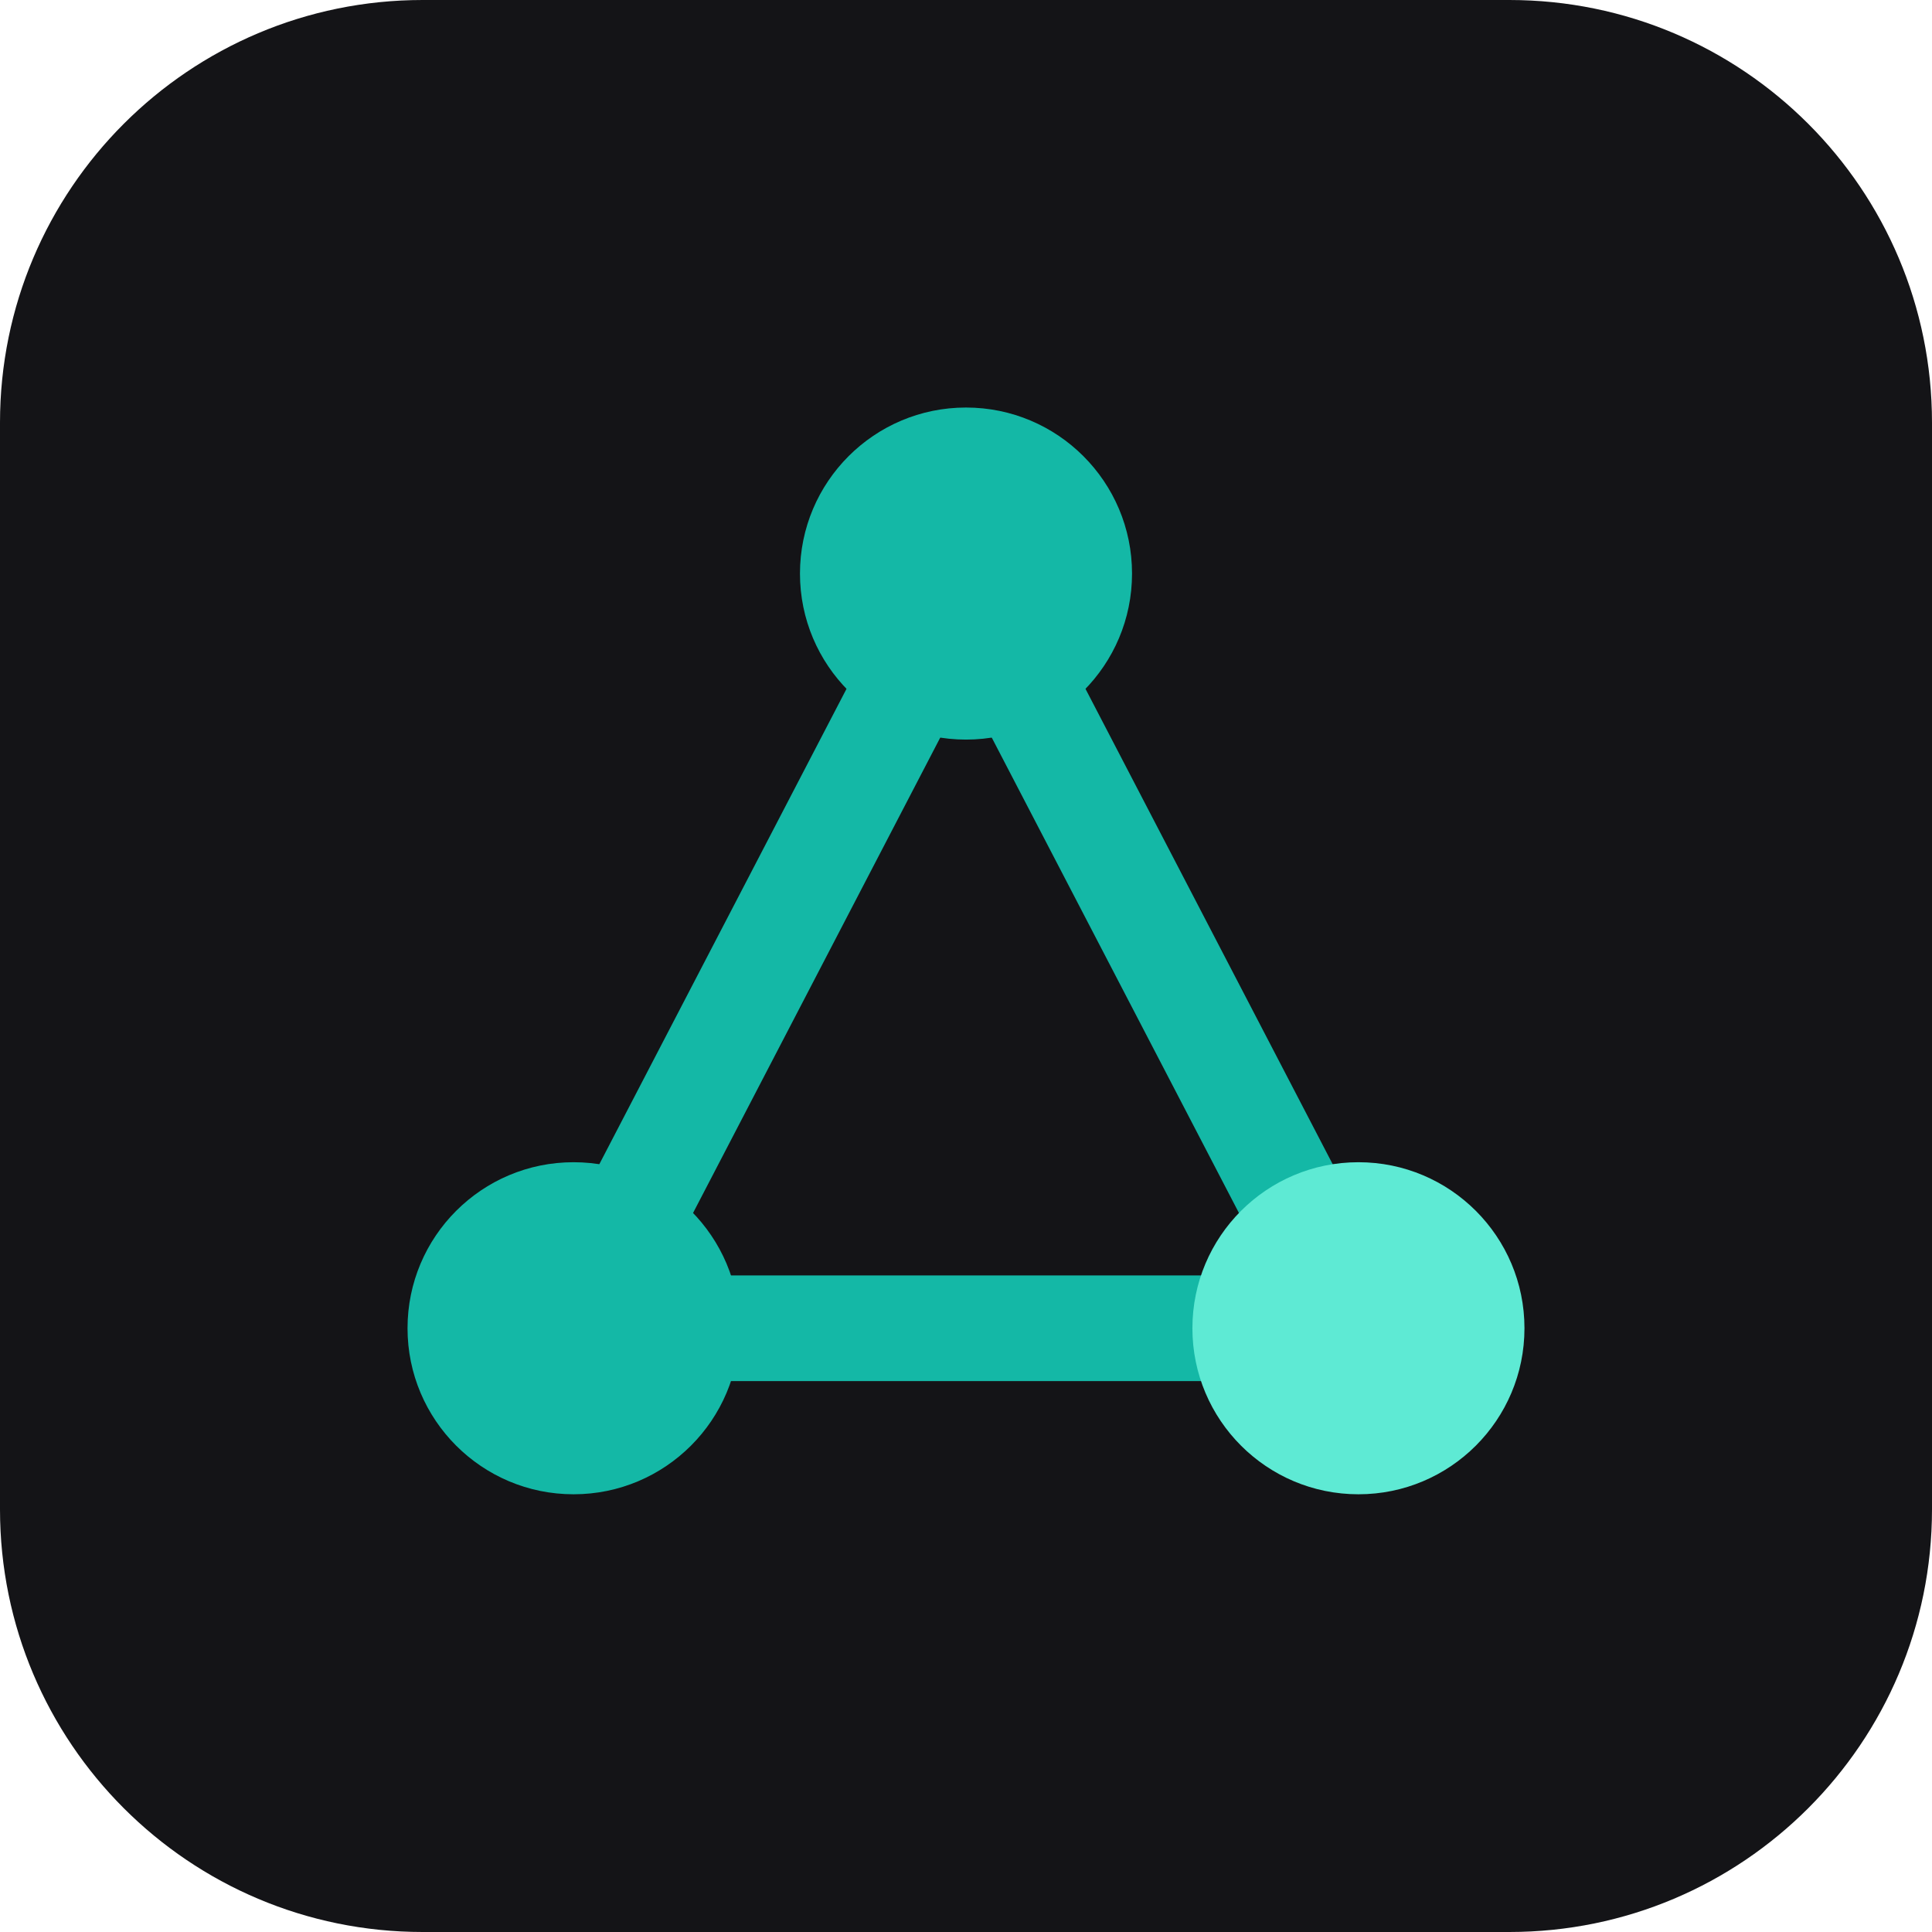
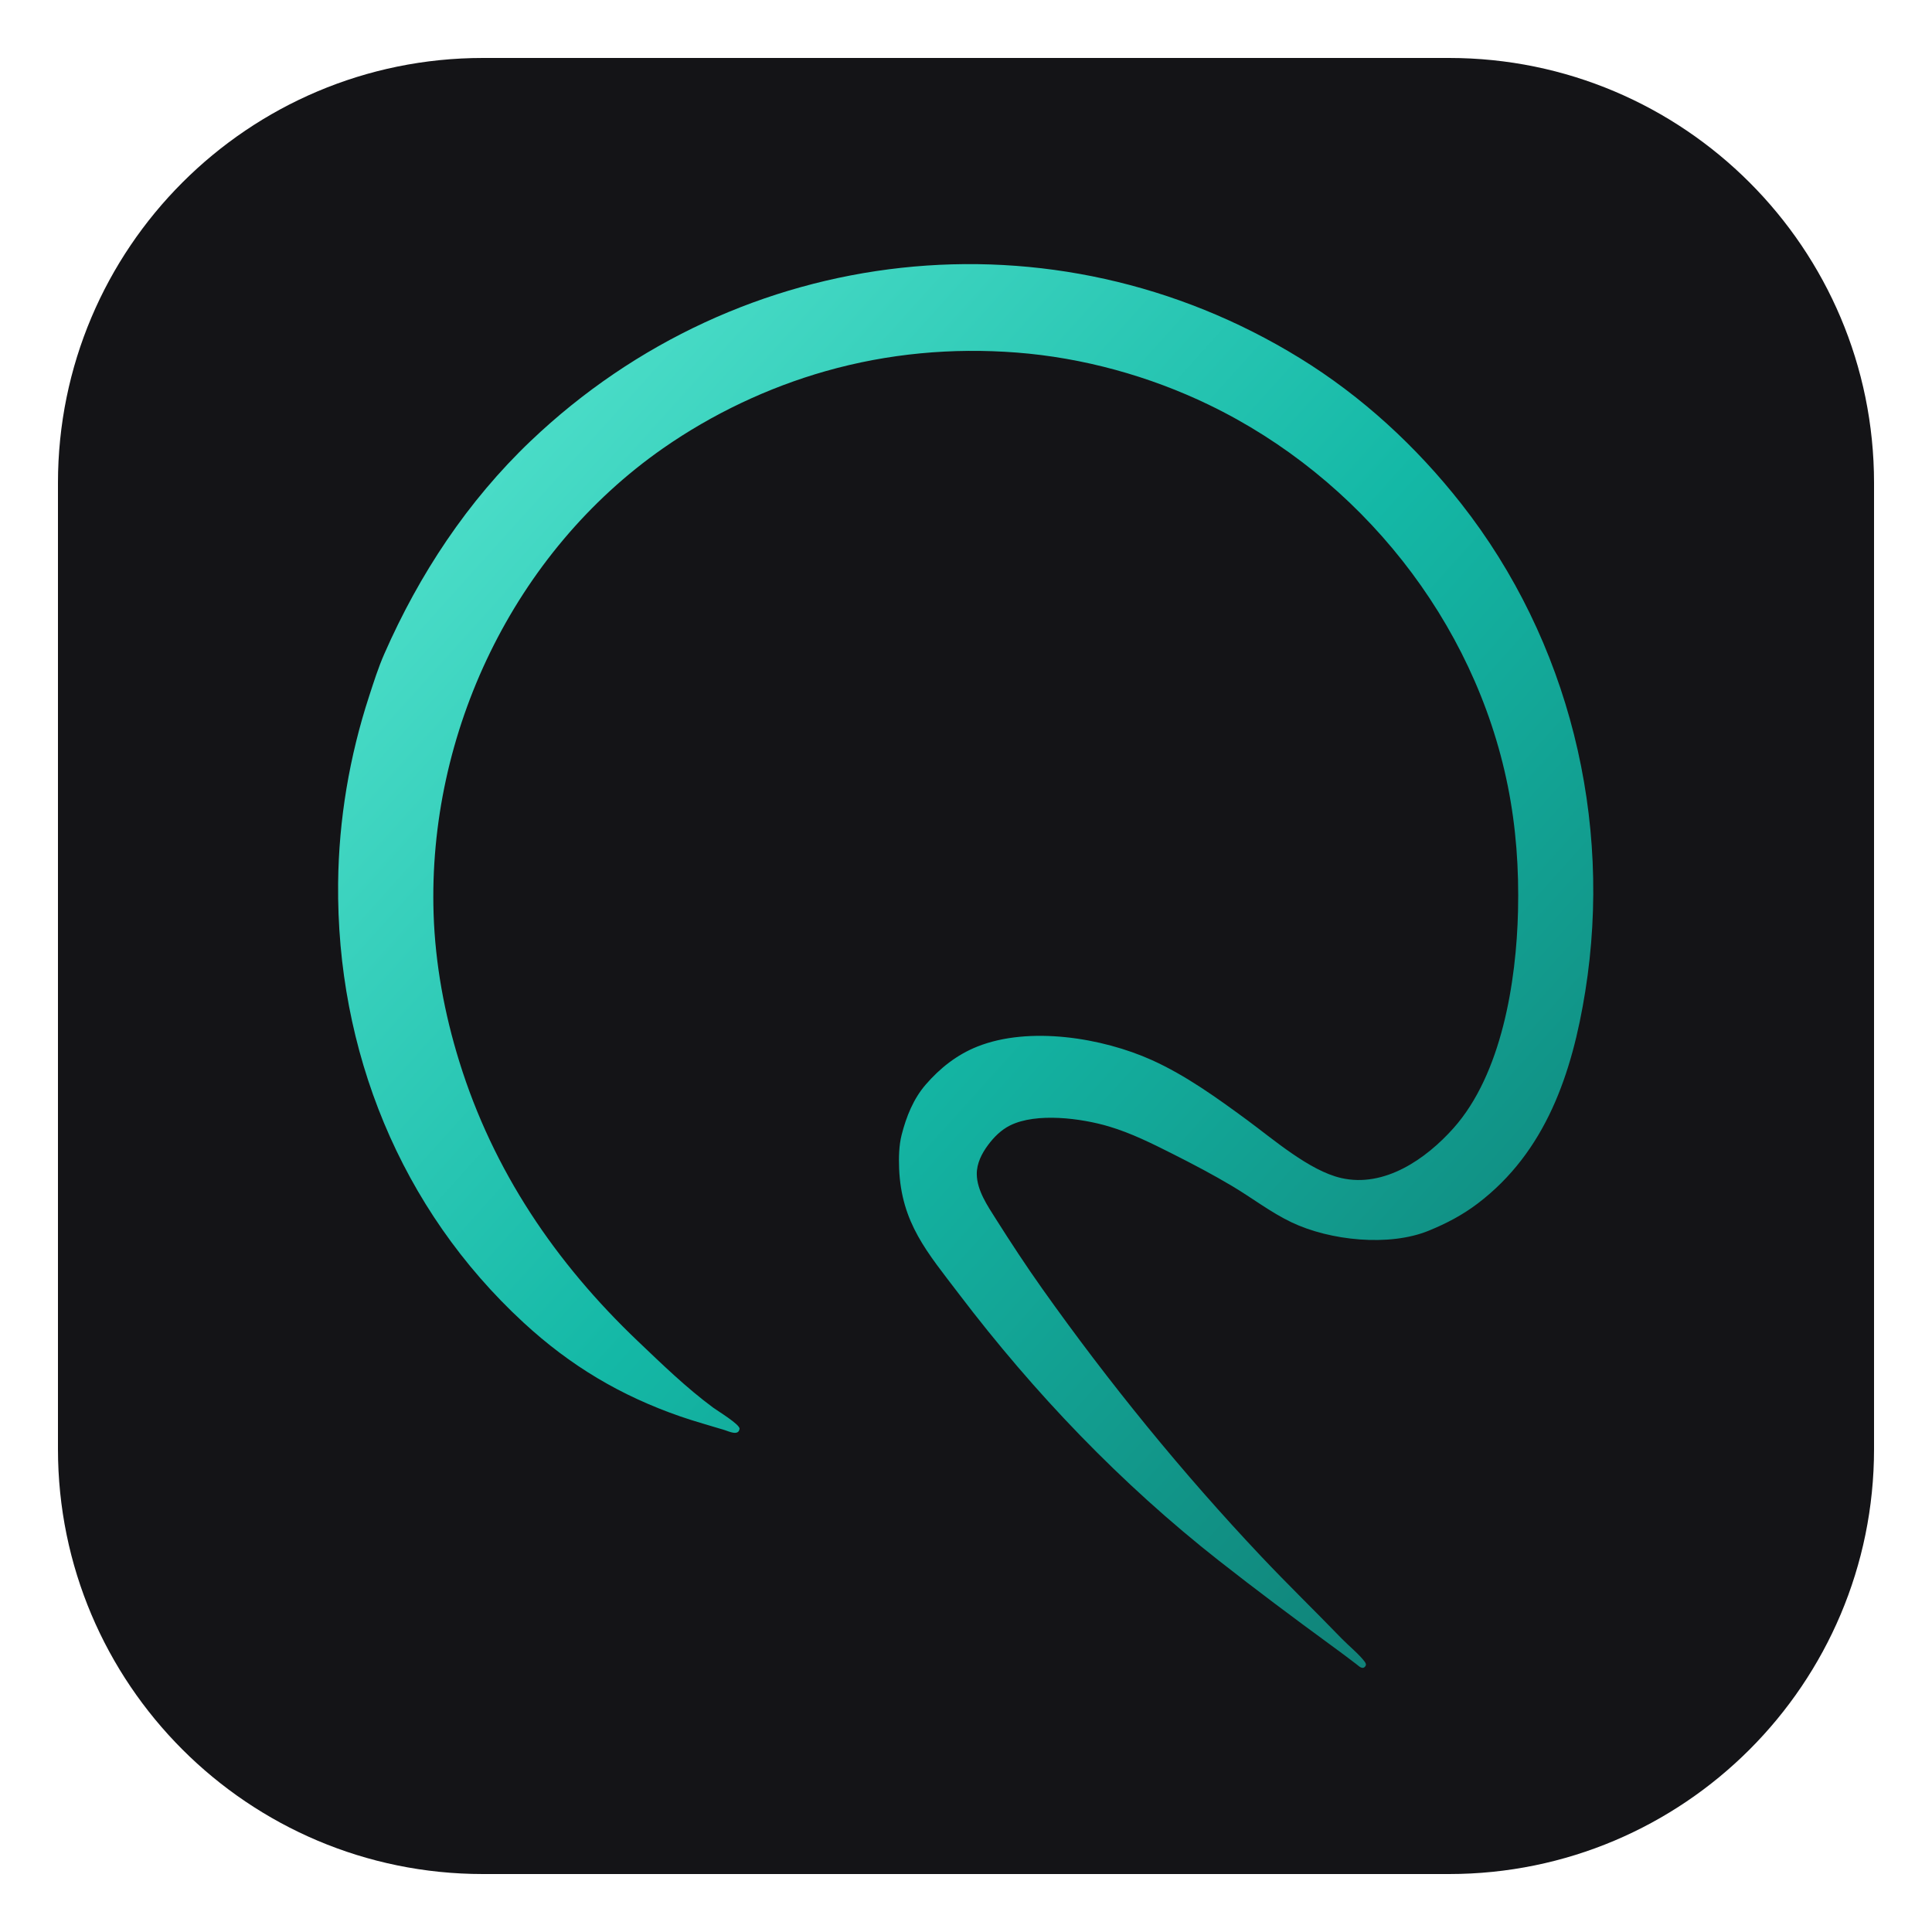
- <svg xmlns="http://www.w3.org/2000/svg" viewBox="0 0 128 128" width="128" height="128">
-   <rect width="128" height="128" rx="28" fill="#141417" />
-   <g transform="translate(16 18)">
-     <g stroke="#14B8A6" stroke-width="7" stroke-linecap="round" fill="none">
-       <line x1="48" y1="20" x2="22" y2="70" />
-       <line x1="48" y1="20" x2="74" y2="70" />
-       <line x1="22" y1="70" x2="74" y2="70" />
-     </g>
-     <circle cx="48" cy="20" r="11" fill="#14B8A6" />
-     <circle cx="22" cy="70" r="11" fill="#14B8A6" />
-     <circle cx="74" cy="70" r="11" fill="#5EEAD4" />
-   </g>
+ <svg xmlns="http://www.w3.org/2000/svg" width="512" height="512" viewBox="0 0 512 512">
+   <defs>
+     <linearGradient id="gradient1" x1="0" y1="0" x2="1" y2="1">
+       <stop offset="0" stop-color="#5EEAD4" />
+       <stop offset="0.5" stop-color="#14B8A6" />
+       <stop offset="1" stop-color="#0F766E" />
+     </linearGradient>
+   </defs>
+   <rect id="Tile" x="15.36" y="15.36" width="481.28" height="481.28" rx="112.64" fill="#141417" />
+   <path id="Mark" d="M89.605 234.025 C89.152 278.317 106.071 320.381 138.768 350.525 C151.176 361.965 164.446 369.876 180.354 375.388 C184.218 376.727 188.171 377.788 192.076 378.994 C193.079 379.304 195.742 380.633 195.984 378.645 C196.123 377.506 190.167 373.904 188.992 373.036 C181.874 367.774 175.467 361.545 169.066 355.451 C147.194 334.627 130.693 310.272 121.707 281.279 C117.785 268.625 115.341 255.464 114.908 242.207 C113.342 194.277 136.192 146.396 175.693 118.82 C188.731 109.719 203.561 102.679 218.85 98.344 C235.315 93.675 252.36 92.115 269.403 93.431 C286.956 94.786 304.544 99.64 320.383 107.283 C360.401 126.595 390.779 164.561 399.576 208.268 C401.79 219.266 402.555 230.271 402.291 241.468 C401.851 260.083 397.969 284.659 385.174 298.992 C377.885 307.157 366.901 314.816 355.432 312.191 C346.977 310.257 337.355 301.849 330.323 296.691 C322.453 290.919 314.237 284.987 305.301 280.953 C292.11 274.999 272.785 271.873 259.025 277.346 C253.603 279.503 249.141 283.032 245.355 287.394 C242.055 291.195 240.177 295.916 238.945 300.744 C238.234 303.531 238.158 306.772 238.274 309.638 C238.861 324.126 245.728 331.864 254.111 342.895 C274.155 369.268 296.998 393.143 323.061 413.62 C332.756 421.238 342.659 428.642 352.614 435.918 C354.951 437.626 357.278 439.341 359.568 441.112 C360.106 441.528 361.031 442.505 361.746 441.684 C362.164 441.203 361.968 440.793 361.654 440.363 C360.293 438.495 357.264 435.999 355.537 434.213 C348.506 426.939 341.244 419.894 334.297 412.539 C313.295 390.305 293.874 366.432 276.186 341.488 C271.908 335.456 267.853 329.268 263.901 323.019 C261.692 319.526 258.91 315.464 258.857 311.168 C258.823 308.34 260.175 305.688 261.817 303.476 C263.393 301.353 265.301 299.433 267.697 298.244 C274.675 294.783 286.556 296.349 293.852 298.516 C299.785 300.277 305.331 303.052 310.838 305.828 C316.17 308.514 321.479 311.308 326.609 314.363 C331.849 317.484 336.76 321.3 342.281 323.932 C352.409 328.758 368.148 330.459 378.686 326.125 C383.343 324.209 387.554 322.015 391.584 318.957 C409.688 305.219 416.658 284.346 420.114 262.73 C427.394 217.193 415.82 169.846 387.219 133.457 C375.288 118.277 360.924 105.032 344.462 94.903 C279.084 54.679 196.155 63.997 140.648 116.855 C123.902 132.803 111.096 152.198 101.835 173.312 C100.244 176.938 99.05 180.732 97.823 184.493 C92.604 200.482 89.778 217.201 89.605 234.025 Z" fill="url(#gradient1)" />
</svg>
